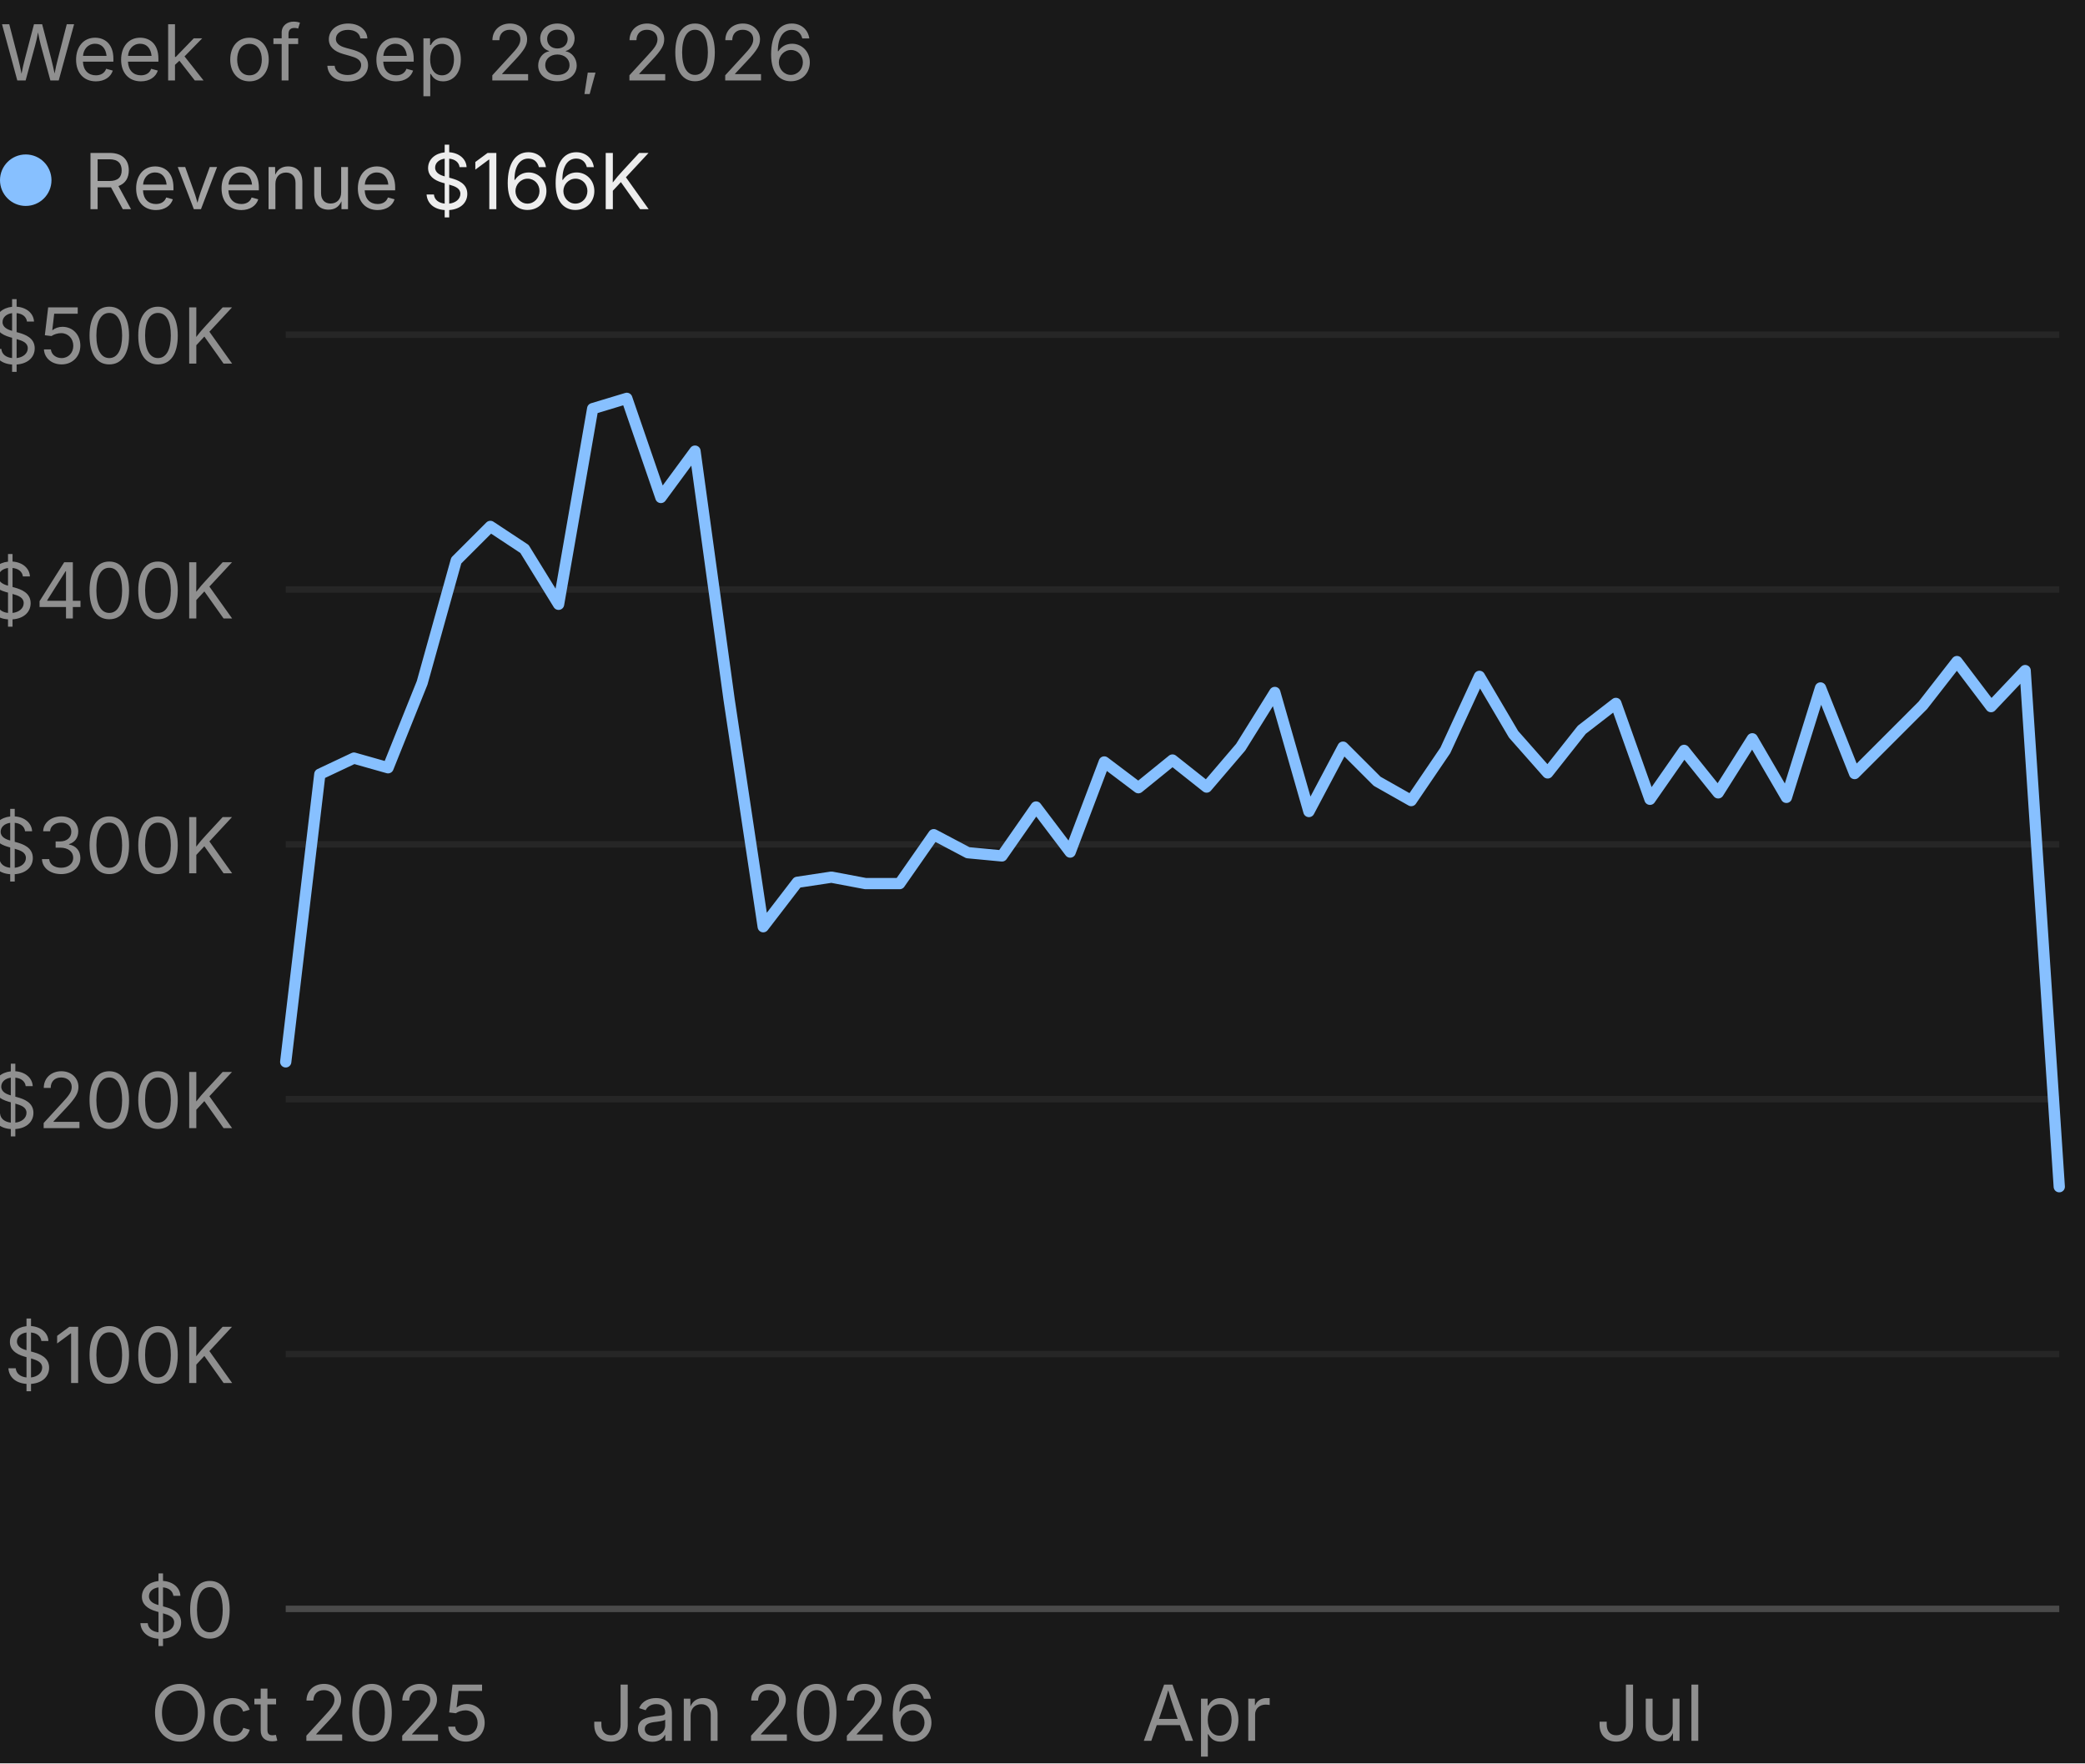
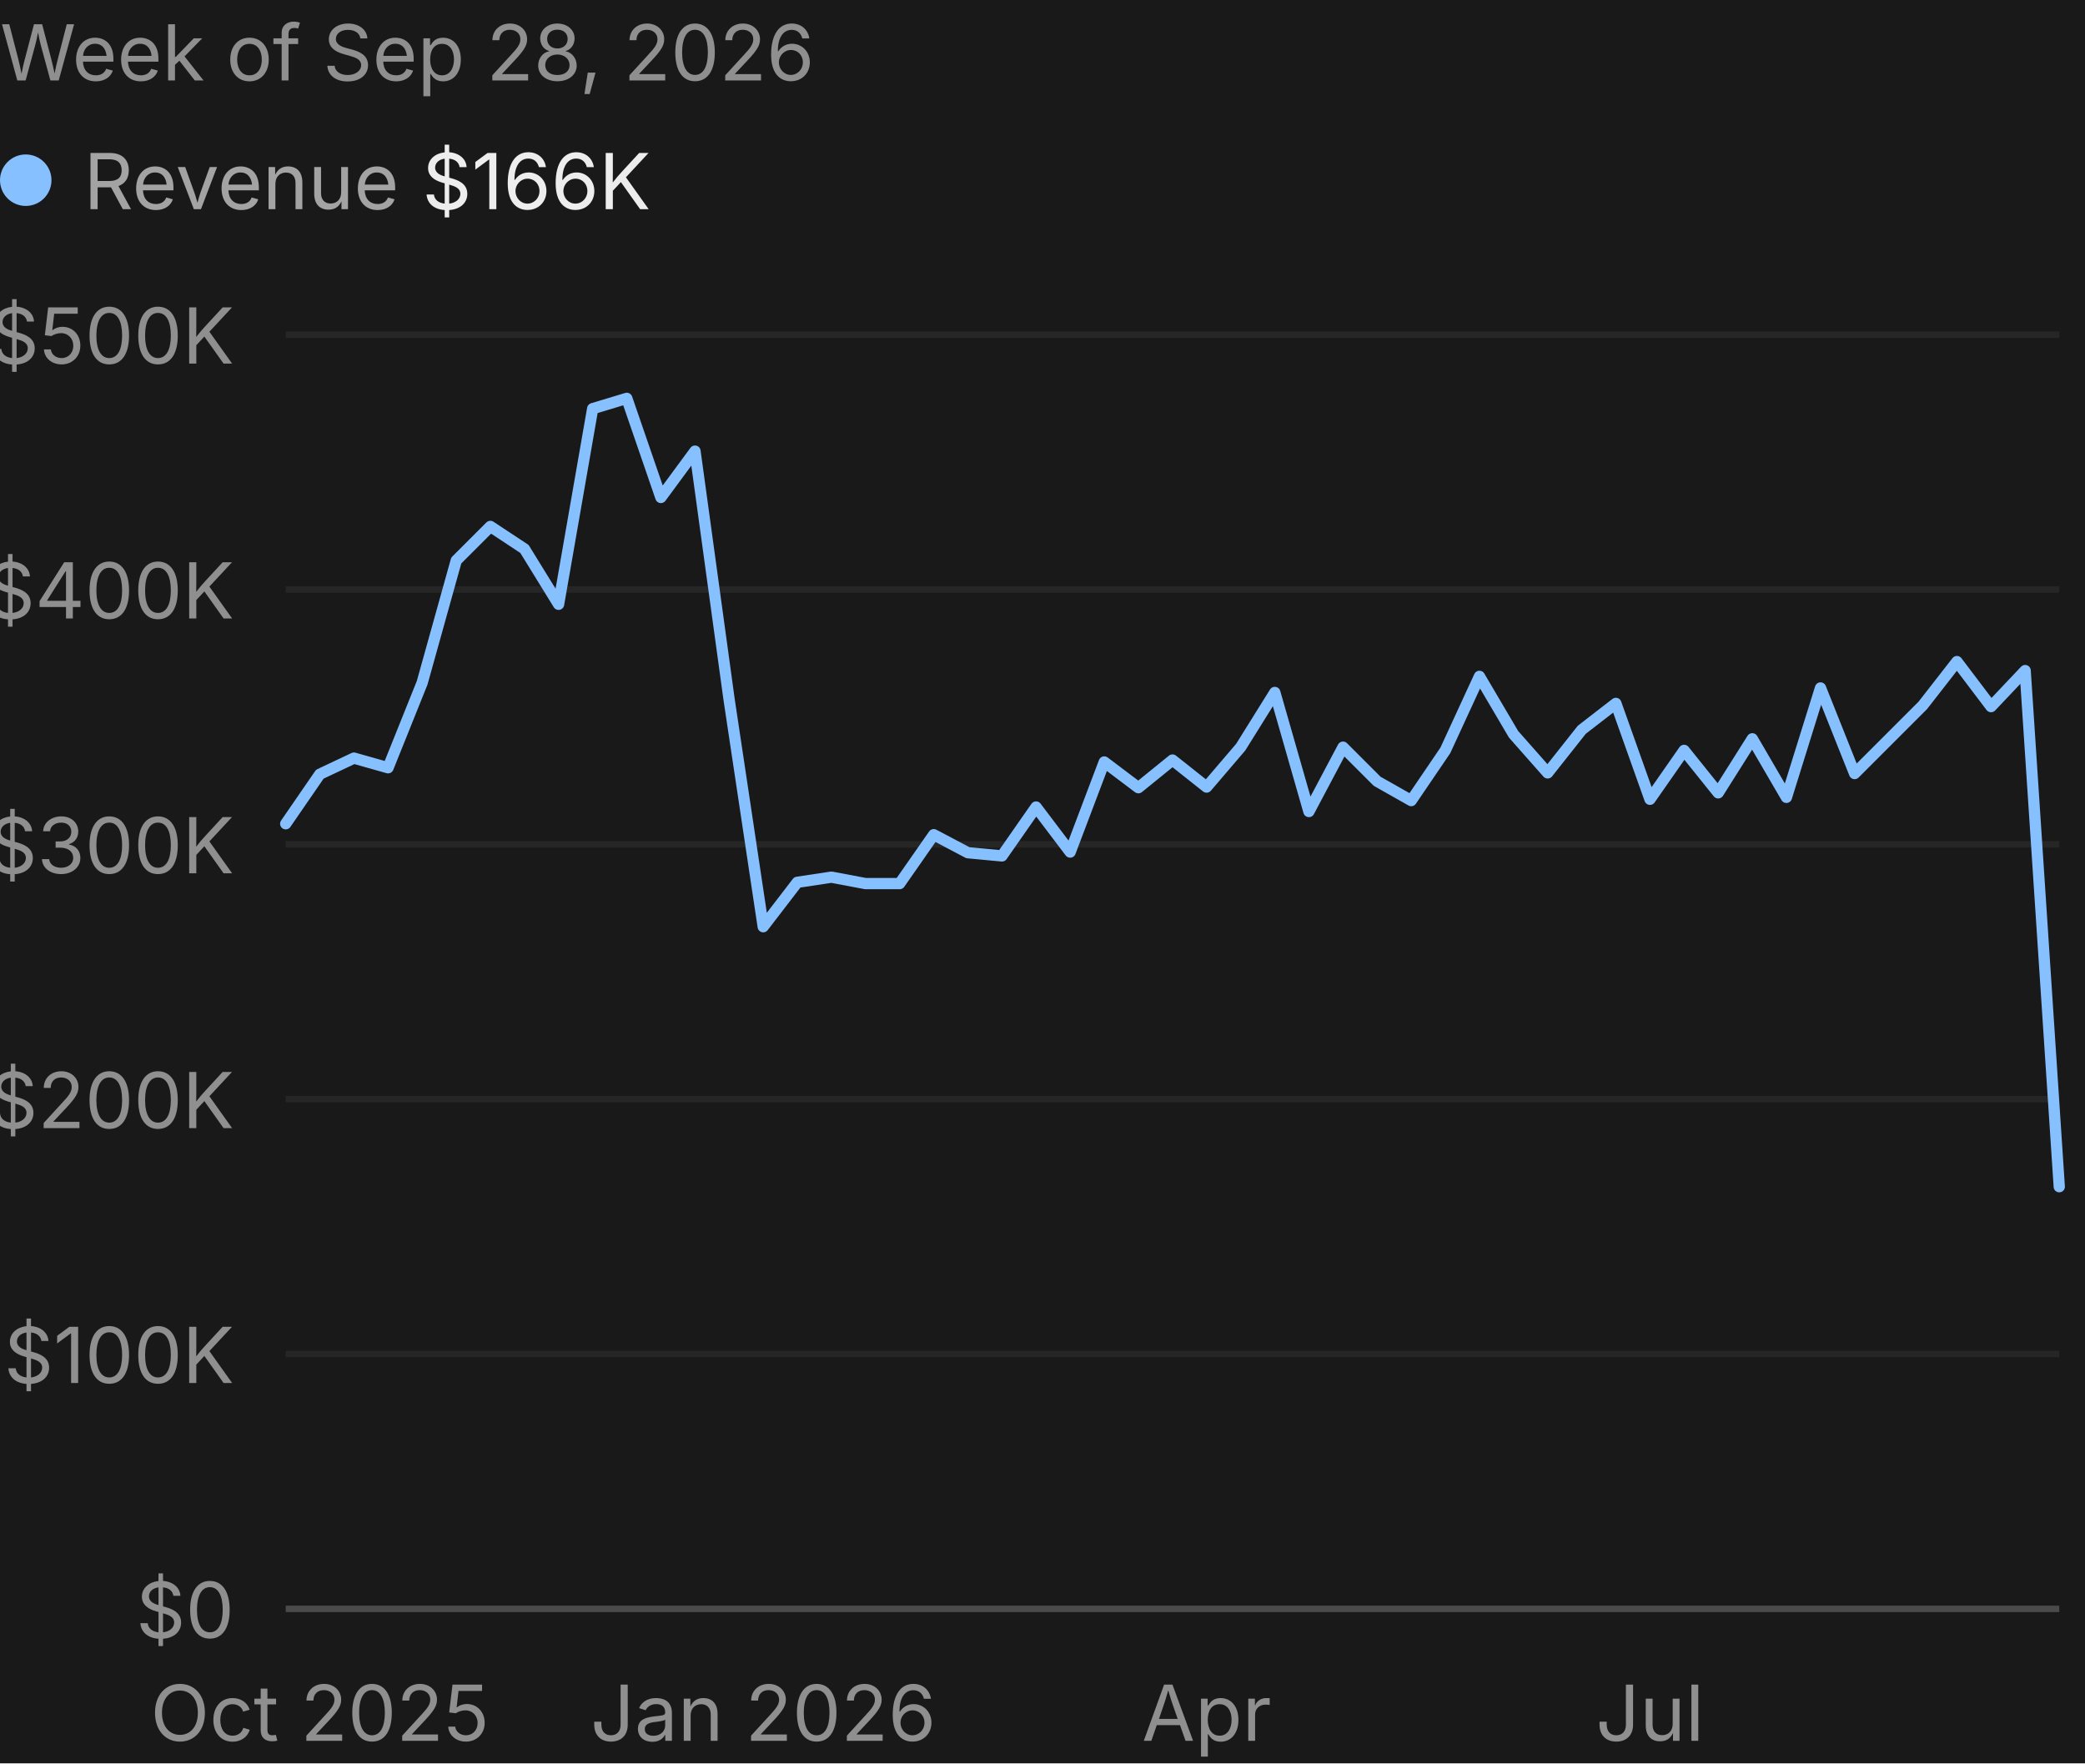
<svg xmlns="http://www.w3.org/2000/svg" font-family="IBM Plex Sans, system-ui, -apple-system, &quot;Segoe UI&quot;, sans-serif" width="324" height="274" viewBox="0 0 324 274" role="img" aria-label="Revenue peaked in the holiday quarter" data-hm-kind="line" data-hm-x="44.4,320,53" data-hm-y="0,500000,250,52" data-hm-plot="44.4,52,320,250" data-hm-readout="1">
  <rect width="324" height="274" fill="#191919" />
  <g class="hm-readout">
    <text x="0" y="12.5" font-size="12" class="hm-rh" fill="#8f8f8f">Week of Sep 28, 2026</text>
    <circle cx="4" cy="28" r="4" fill="#87c0ff" />
    <text x="13" y="32.5" font-size="12" fill="#a3a3a3">Revenue</text>
    <text x="65.6" y="32.5" font-size="12" class="hm-rv hm-rv-0" fill="#ededed">$166K</text>
  </g>
  <line x1="44.4" y1="250" x2="320" y2="250" stroke="#4a4a4a" />
  <text x="36.4" y="254.5" font-size="12" text-anchor="end" fill="#8f8f8f">$0</text>
  <line x1="44.4" y1="210.4" x2="320" y2="210.4" stroke="#262626" />
  <text x="36.4" y="214.9" font-size="12" text-anchor="end" fill="#8f8f8f">$100K</text>
  <line x1="44.4" y1="170.8" x2="320" y2="170.8" stroke="#262626" />
  <text x="36.4" y="175.3" font-size="12" text-anchor="end" fill="#8f8f8f">$200K</text>
  <line x1="44.4" y1="131.2" x2="320" y2="131.2" stroke="#262626" />
  <text x="36.4" y="135.7" font-size="12" text-anchor="end" fill="#8f8f8f">$300K</text>
  <line x1="44.4" y1="91.6" x2="320" y2="91.6" stroke="#262626" />
  <text x="36.4" y="96.1" font-size="12" text-anchor="end" fill="#8f8f8f">$400K</text>
  <line x1="44.4" y1="52" x2="320" y2="52" stroke="#262626" />
  <text x="36.4" y="56.5" font-size="12" text-anchor="end" fill="#8f8f8f">$500K</text>
-   <path d="M44.4,165L49.7,120.3L55,117.8L60.3,119.3L65.6,106.1L70.9,87.1L76.2,81.8L81.5,85.3L86.8,93.9L92.1,63.5L97.4,61.9L102.7,77.3L108,70.1L113.3,108.7L118.6,144L123.9,137.1L129.2,136.3L134.5,137.3L139.8,137.3L145.1,129.7L150.4,132.5L155.7,133L161,125.4L166.3,132.4L171.6,118.4L176.9,122.4L182.2,118.1L187.5,122.3L192.8,116.1L198.1,107.6L203.4,126.1L208.7,116.1L214,121.4L219.3,124.4L224.6,116.6L229.9,105.1L235.2,114.1L240.5,120.1L245.8,113.4L251.1,109.3L256.4,124.2L261.7,116.6L267,123.2L272.3,114.8L277.6,123.9L282.9,106.9L288.2,120.2L293.5,114.9L298.8,109.6L304.1,102.8L309.4,109.8L314.7,104.2L320,184.4" fill="none" stroke="#87c0ff" stroke-width="1.75" stroke-linejoin="round" stroke-linecap="round" />
+   <path d="M44.4,128L49.7,120.3L55,117.8L60.3,119.3L65.6,106.1L70.9,87.1L76.2,81.8L81.5,85.3L86.8,93.9L92.1,63.5L97.4,61.9L102.7,77.3L108,70.1L113.3,108.7L118.6,144L123.9,137.1L129.2,136.3L134.5,137.3L139.8,137.3L145.1,129.7L150.4,132.5L155.7,133L161,125.4L166.3,132.4L171.6,118.4L176.9,122.4L182.2,118.1L187.5,122.3L192.8,116.1L198.1,107.6L203.4,126.1L208.7,116.1L214,121.4L219.3,124.4L224.6,116.6L229.9,105.1L235.2,114.1L240.5,120.1L245.8,113.4L251.1,109.3L256.4,124.2L261.7,116.6L267,123.2L272.3,114.8L277.6,123.9L282.9,106.9L288.2,120.2L293.5,114.9L298.8,109.6L304.1,102.8L309.4,109.8L314.7,104.2L320,184.4" fill="none" stroke="#87c0ff" stroke-width="1.75" stroke-linejoin="round" stroke-linecap="round" />
  <text x="49.7" y="270.5" font-size="12" text-anchor="middle" fill="#8f8f8f">Oct 2025</text>
  <text x="118.6" y="270.5" font-size="12" text-anchor="middle" fill="#8f8f8f">Jan 2026</text>
  <text x="187.5" y="270.5" font-size="12" text-anchor="middle" fill="#8f8f8f">Apr</text>
  <text x="256.4" y="270.5" font-size="12" text-anchor="middle" fill="#8f8f8f">Jul</text>
</svg>
